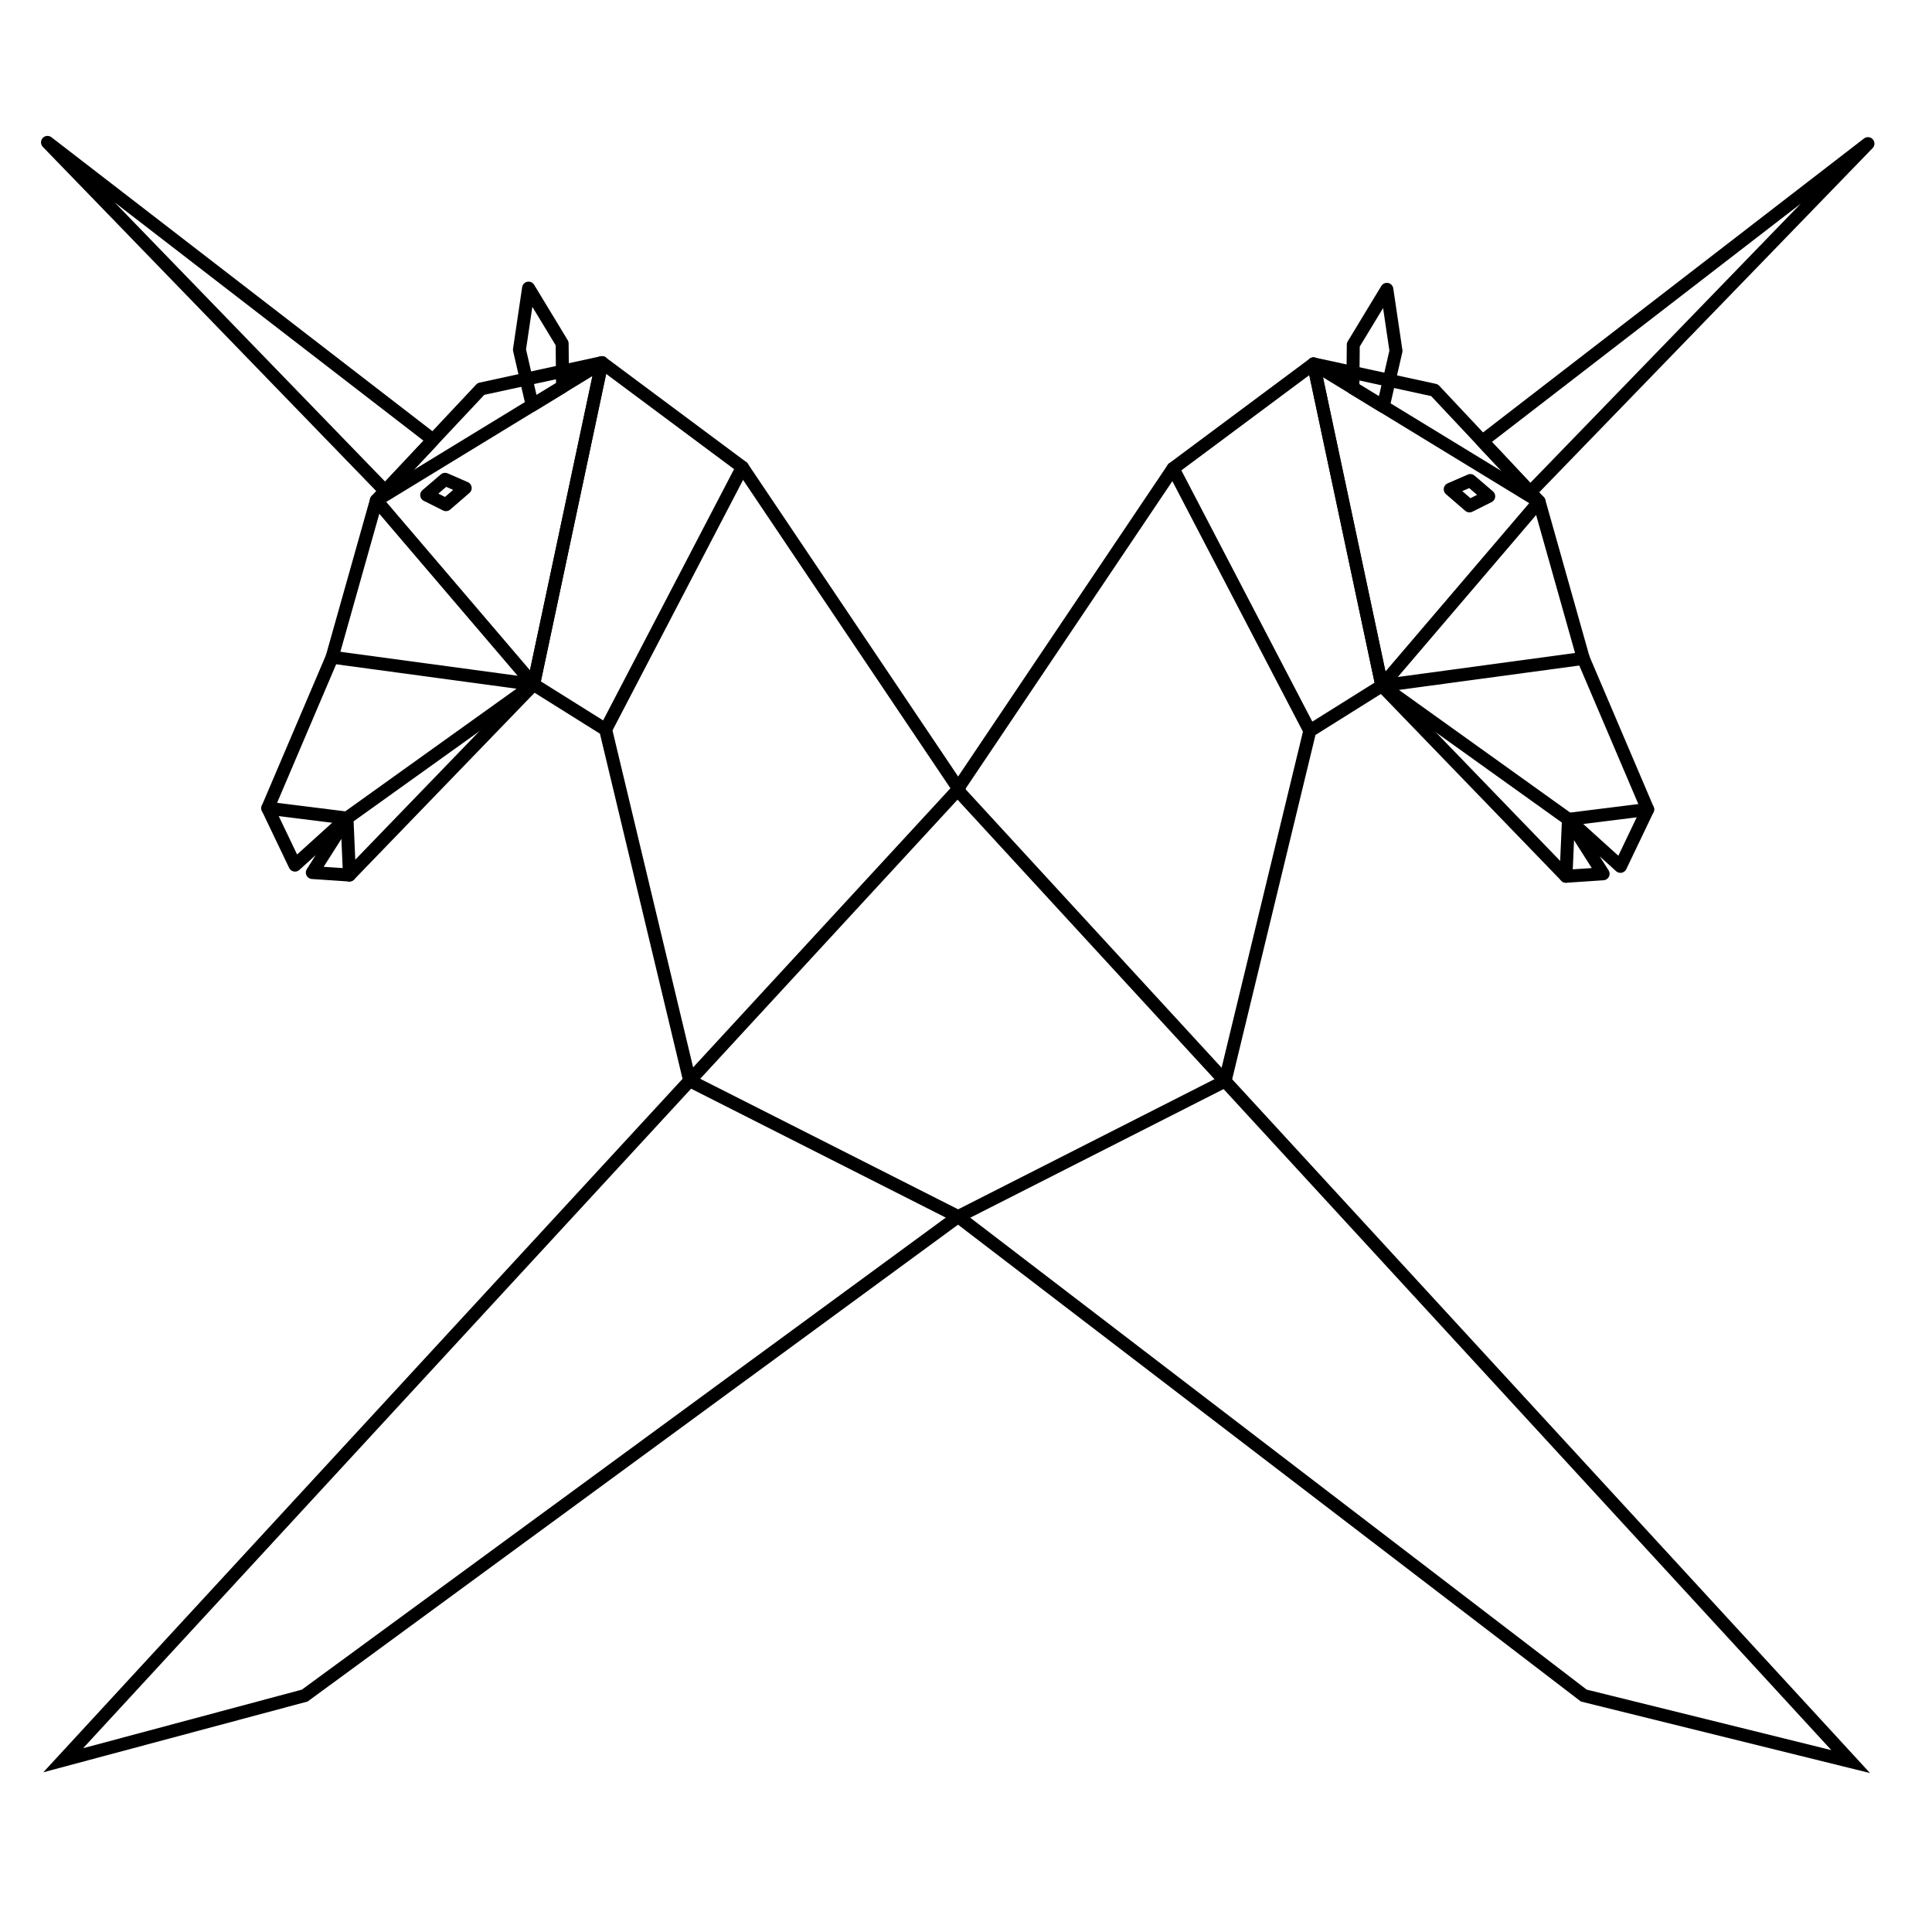
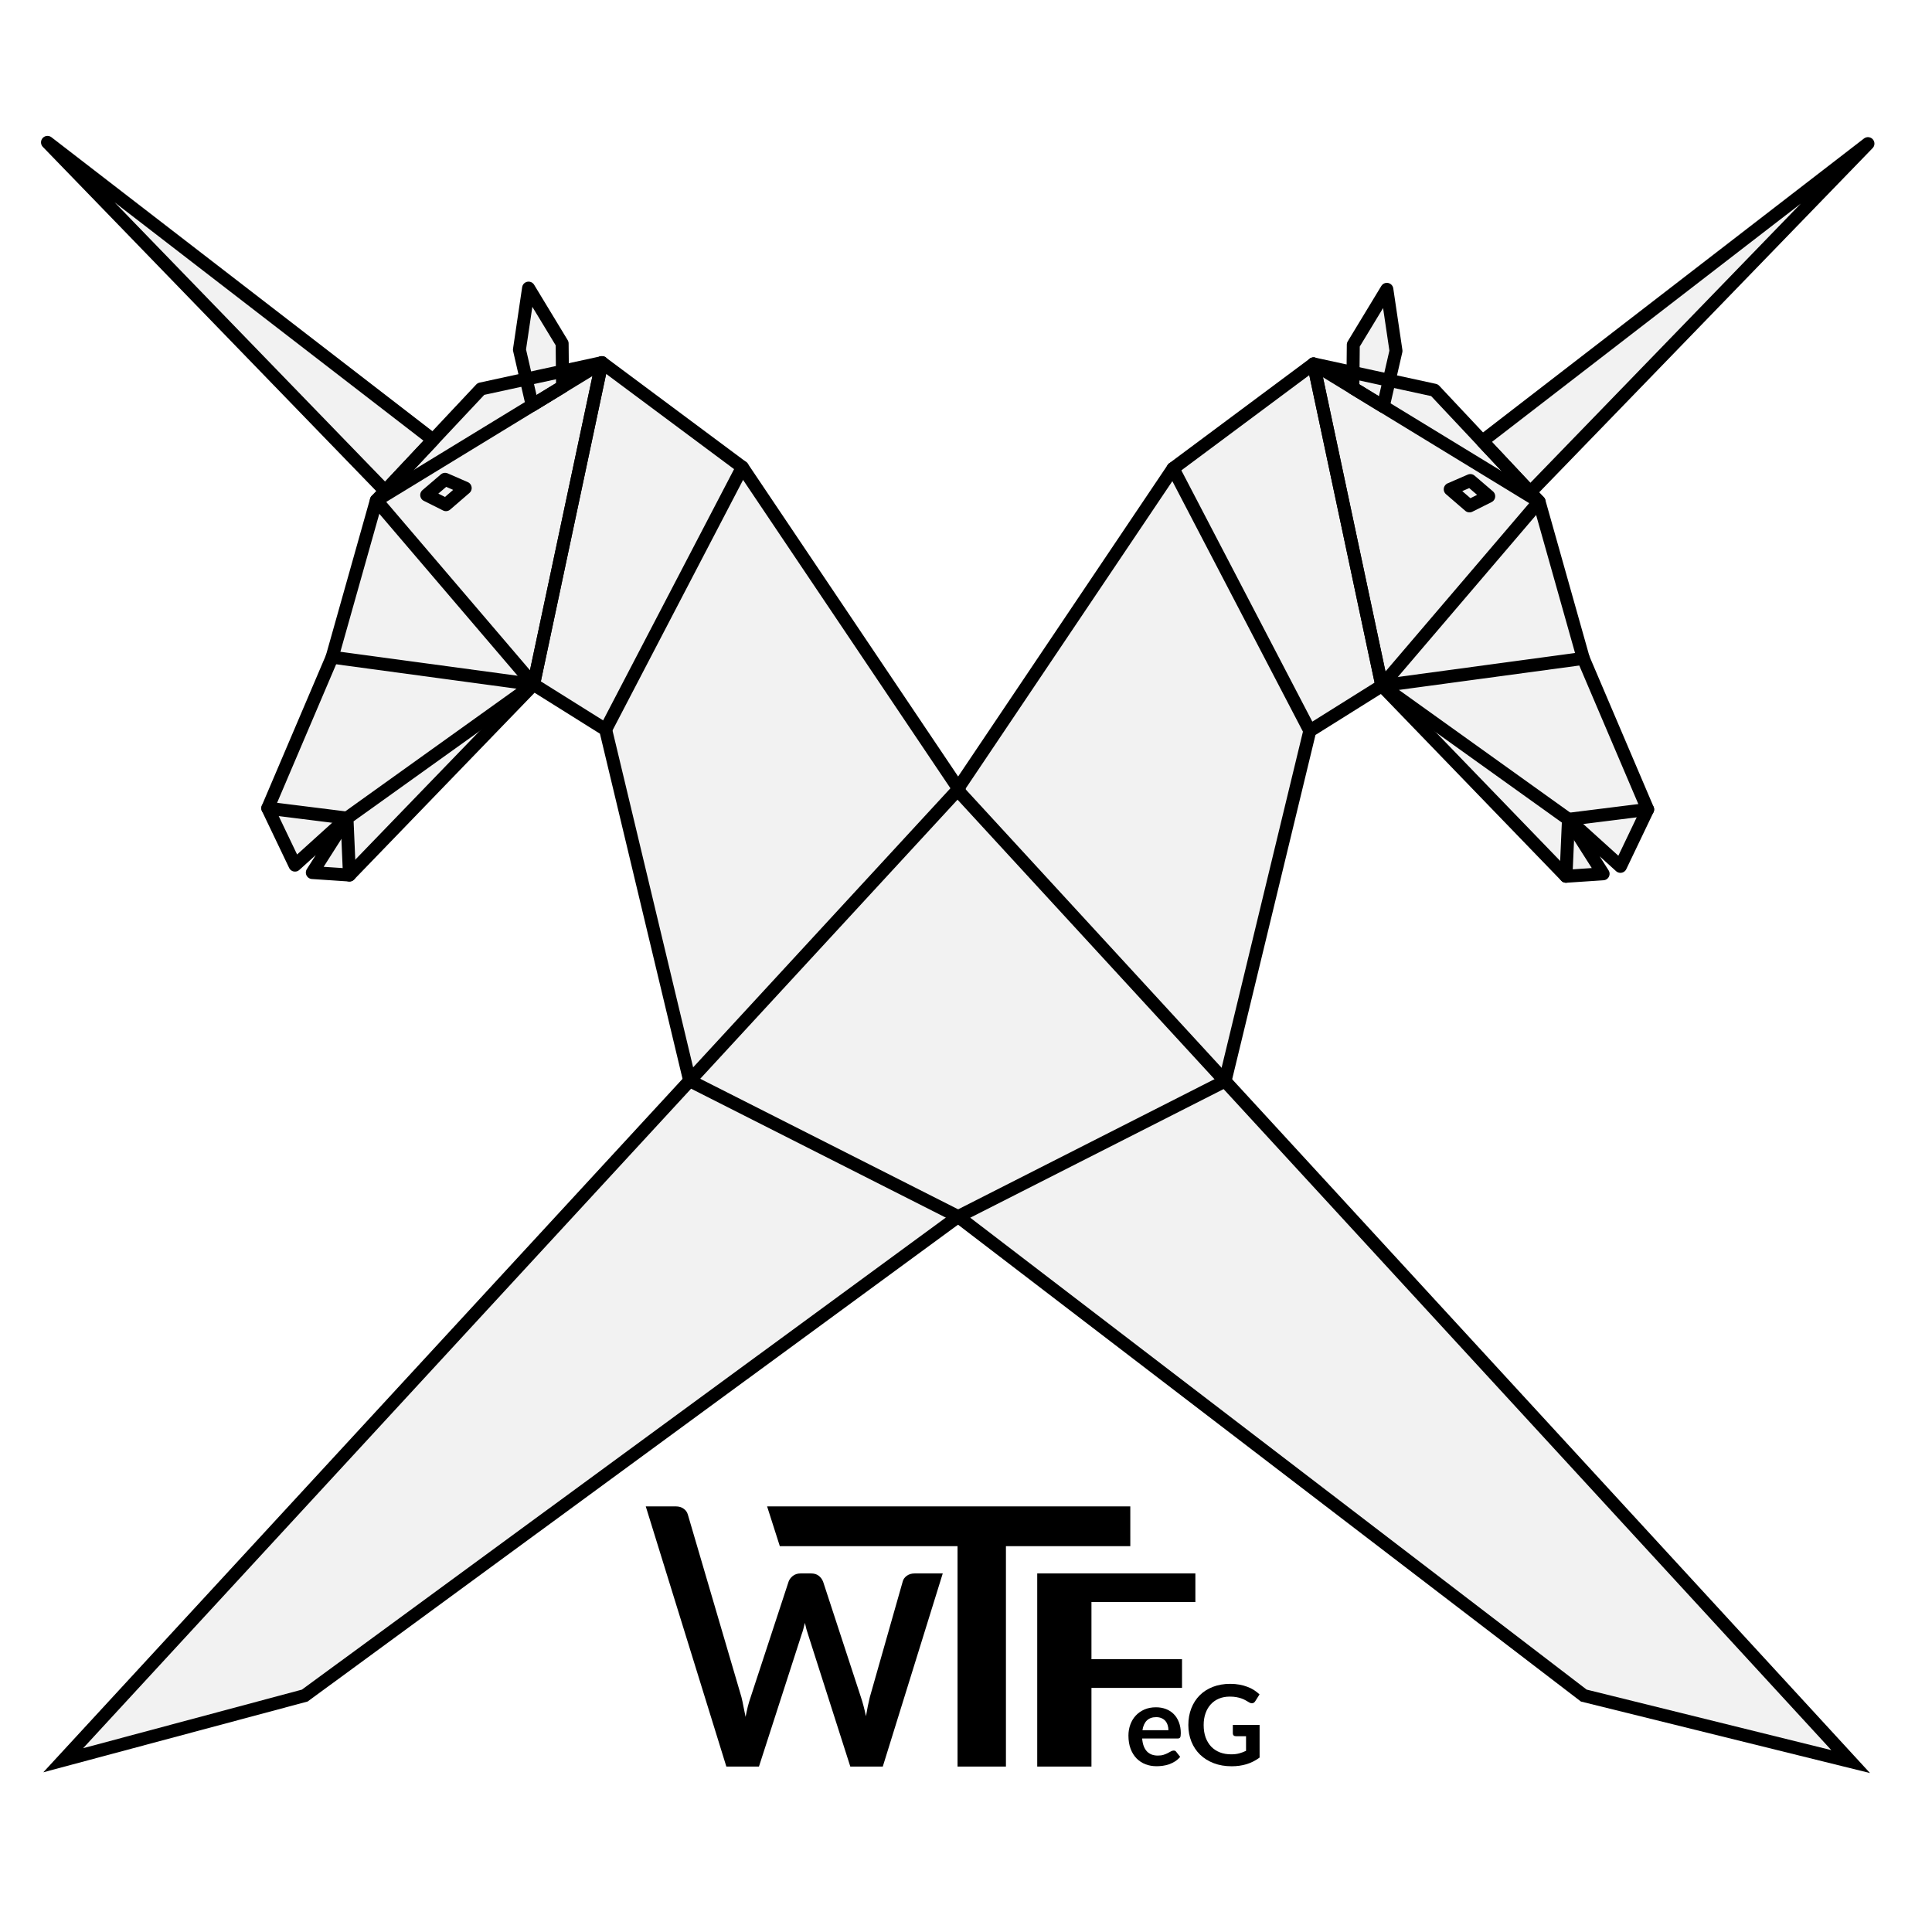
- <svg xmlns="http://www.w3.org/2000/svg" enable-background="new" id="svg8" version="1.1" viewBox="0 0 135.467 135.467" height="512" width="512">
-   <defs id="defs2">
-     <filter id="filter862" style="color-interpolation-filters:sRGB">
-       <feBlend id="feBlend864" in2="BackgroundImage" mode="darken" />
+ <svg xmlns="http://www.w3.org/2000/svg" width="512" height="512" viewBox="0 0 135.467 135.467" version="1.1" id="svg8" enable-background="new">
+   <defs id="l3d-1">
+     <filter style="color-interpolation-filters:sRGB" id="l3d-2">
+       <feBlend mode="darken" in2="BackgroundImage" id="feBlend864" />
    </filter>
-     <filter style="color-interpolation-filters:sRGB" id="filter886">
-       <feBlend mode="color-dodge" in2="BackgroundImage" id="feBlend888" />
+     <filter id="l3d-3" style="color-interpolation-filters:sRGB">
+       <feBlend id="feBlend888" in2="BackgroundImage" mode="color-dodge" />
    </filter>
  </defs>
-   <g style="filter:url(#filter862)" transform="translate(-14.27496,-17.33273)" id="layer1">
-     <path style="fill:none;stroke:#000000;stroke-width:0.909;stroke-linecap:round;stroke-linejoin:round;stroke-miterlimit:4;stroke-dasharray:none;stroke-opacity:1" d="m 62.632,93.108 -5.892,-24.617 -5.053,-3.165 -12.91,13.362 -2.603,-0.174 2.43,-3.818 -3.645,3.297 -1.909,-3.992 4.512,-10.587 3.102,-10.999 7.332,-7.81 8.482,-1.844 9.849,7.332 15.142,22.518" id="path3779" />
-     <path style="fill:none;stroke:#000000;stroke-width:0.909;stroke-linecap:round;stroke-linejoin:round;stroke-miterlimit:4;stroke-dasharray:none;stroke-opacity:1" d="M 44.644,48.178 17.605,27.316 41.282,51.759 Z" id="path3781" />
-     <path style="fill:none;stroke:#000000;stroke-width:0.909;stroke-linecap:round;stroke-linejoin:round;stroke-miterlimit:4;stroke-dasharray:none;stroke-opacity:1" d="m 53.72,44.447 -0.029,-3.03 -2.354,-3.883 -0.64,4.317 0.895,3.895 z" id="path3783" />
-     <path style="fill:none;stroke:#000000;stroke-width:0.909;stroke-linecap:round;stroke-linejoin:round;stroke-miterlimit:4;stroke-dasharray:none;stroke-opacity:1" d="M 51.688,65.325 40.665,52.416 56.48,42.762 Z" id="path3785" />
-     <path style="fill:none;stroke:#000000;stroke-width:0.909;stroke-linecap:round;stroke-linejoin:round;stroke-miterlimit:4;stroke-dasharray:none;stroke-opacity:1" d="m 46.894,51.554 -1.411,-0.614 -1.289,1.104 1.35,0.675 z" id="path3787" />
-     <path style="fill:none;stroke:#000000;stroke-width:0.909;stroke-linecap:round;stroke-linejoin:round;stroke-miterlimit:4;stroke-dasharray:none;stroke-opacity:1" d="M 38.604,74.695 33.051,74.001" id="path3789" />
-     <path style="fill:none;stroke:#000000;stroke-width:0.909;stroke-linecap:round;stroke-linejoin:round;stroke-miterlimit:4;stroke-dasharray:none;stroke-opacity:1" d="M 38.778,78.687 38.604,74.695 51.688,65.325 37.563,63.414" id="path3791" />
-     <path style="fill:none;stroke:#000000;stroke-width:0.909;stroke-linecap:round;stroke-linejoin:round;stroke-miterlimit:4;stroke-dasharray:none;stroke-opacity:1" d="M 56.48,42.762 51.688,65.325" id="path3793" />
-     <path style="fill:none;stroke:#000000;stroke-width:0.909;stroke-linecap:round;stroke-linejoin:round;stroke-miterlimit:4;stroke-dasharray:none;stroke-opacity:1" d="M 66.329,50.094 56.74,68.491" id="path3795" />
-     <path id="path890" d="M 81.384,72.699 144.039,140.851 125.327,136.222 81.457,102.637 62.632,93.108" style="fill:none;stroke:#000000;stroke-width:0.909;stroke-linecap:round;stroke-linejoin:miter;stroke-miterlimit:4;stroke-dasharray:none;stroke-opacity:1" />
-     <path id="path3855" d="m 100.172,93.136 5.943,-24.558 5.053,-3.165 12.91,13.362 2.603,-0.174 -2.43,-3.818 3.645,3.297 1.909,-3.992 -4.512,-10.587 -3.102,-10.999 -7.332,-7.81 -8.482,-1.844 -9.849,7.332 -15.142,22.518" style="fill:none;stroke:#000000;stroke-width:0.909;stroke-linecap:round;stroke-linejoin:round;stroke-miterlimit:4;stroke-dasharray:none;stroke-opacity:1" />
-     <path id="path3857" d="m 118.212,48.265 27.039,-20.862 -23.677,24.443 z" style="fill:none;stroke:#000000;stroke-width:0.909;stroke-linecap:round;stroke-linejoin:round;stroke-miterlimit:4;stroke-dasharray:none;stroke-opacity:1" />
-     <path id="path3859" d="m 109.135,44.533 0.029,-3.03 2.354,-3.883 0.64,4.317 -0.895,3.895 z" style="fill:none;stroke:#000000;stroke-width:0.909;stroke-linecap:round;stroke-linejoin:round;stroke-miterlimit:4;stroke-dasharray:none;stroke-opacity:1" />
-     <path id="path3861" d="M 111.168,65.412 122.19,52.502 106.375,42.849 Z" style="fill:none;stroke:#000000;stroke-width:0.909;stroke-linecap:round;stroke-linejoin:round;stroke-miterlimit:4;stroke-dasharray:none;stroke-opacity:1" />
-     <path id="path3863" d="m 117.372,51.027 1.289,1.104 -1.35,0.675 -1.35,-1.166 z" style="fill:none;stroke:#000000;stroke-width:0.909;stroke-linecap:round;stroke-linejoin:round;stroke-miterlimit:4;stroke-dasharray:none;stroke-opacity:1" />
-     <path id="path3865" d="m 124.251,74.782 5.554,-0.694" style="fill:none;stroke:#000000;stroke-width:0.909;stroke-linecap:round;stroke-linejoin:round;stroke-miterlimit:4;stroke-dasharray:none;stroke-opacity:1" />
-     <path id="path3867" d="m 124.078,78.773 0.174,-3.992 -13.083,-9.37 14.125,-1.911" style="fill:none;stroke:#000000;stroke-width:0.909;stroke-linecap:round;stroke-linejoin:round;stroke-miterlimit:4;stroke-dasharray:none;stroke-opacity:1" />
-     <path id="path3869" d="m 106.375,42.849 4.792,22.563" style="fill:none;stroke:#000000;stroke-width:0.909;stroke-linecap:round;stroke-linejoin:round;stroke-miterlimit:4;stroke-dasharray:none;stroke-opacity:1" />
-     <path id="path3871" d="m 96.527,50.181 9.589,18.396" style="fill:none;stroke:#000000;stroke-width:0.909;stroke-linecap:round;stroke-linejoin:round;stroke-miterlimit:4;stroke-dasharray:none;stroke-opacity:1" />
-     <path style="fill:none;stroke:#000000;stroke-width:0.909;stroke-linecap:round;stroke-linejoin:miter;stroke-miterlimit:4;stroke-dasharray:none;stroke-opacity:1" d="M 81.533,72.605 18.707,140.757 35.644,136.222 81.457,102.637 100.172,93.136" id="path892" />
-     <g transform="matrix(0.7260733,0,0,0.7260733,54.95242,5.908418)" id="g1232">
-       <path d="M 53.131,165.049 H 41.12 v 21.284 H 36.446 V 165.049 H 19.284 l -1.228,-3.84 h 35.074 z" style="font-style:normal;font-variant:normal;font-weight:bold;font-stretch:normal;font-size:10.583px;line-height:1.25;font-family:Lato;-inkscape-font-specification:'Lato Bold';letter-spacing:0px;word-spacing:0px;fill:#000000;fill-opacity:1;stroke:none;stroke-width:0.869;filter:url(#filter886)" id="path854" />
-       <path d="m 49.379,170.442 v 5.521 h 8.746 v 2.773 h -8.746 v 7.597 h -5.237 v -18.652 h 15.273 v 2.76 z" style="font-style:normal;font-variant:normal;font-weight:bold;font-stretch:normal;font-size:10.583px;line-height:1.25;font-family:Lato;-inkscape-font-specification:'Lato Bold';letter-spacing:0px;word-spacing:0px;fill:#000000;fill-opacity:1;stroke:none;stroke-width:0.645;filter:url(#filter886)" id="path856" />
-       <g transform="translate(-12.31176,61.62422)" id="text823" style="font-style:normal;font-variant:normal;font-weight:normal;font-stretch:normal;font-size:10.77px;line-height:1.25;font-family:'Tw Cen MT';-inkscape-font-specification:'Tw Cen MT, Normal';font-variant-ligatures:normal;font-variant-caps:normal;font-variant-numeric:normal;text-align:start;letter-spacing:0px;word-spacing:0px;writing-mode:lr-tb;text-anchor:start;fill:#000000;fill-opacity:1;stroke:none;stroke-width:0.269;filter:url(#filter886)" aria-label="eG">
-         <path id="path833" style="font-style:normal;font-variant:normal;font-weight:bold;font-stretch:normal;font-family:Lato;-inkscape-font-specification:'Lato Bold';stroke-width:0.269" d="m 69.124,121.196 q 0,-0.258 -0.075,-0.485 -0.07,-0.232 -0.215,-0.404 -0.145,-0.172 -0.372,-0.269 -0.221,-0.102 -0.517,-0.102 -0.576,0 -0.91,0.328 -0.328,0.328 -0.42,0.932 z m -2.536,0.802 q 0.032,0.425 0.151,0.738 0.118,0.307 0.312,0.512 0.194,0.199 0.458,0.302 0.269,0.097 0.592,0.097 0.323,0 0.555,-0.075 0.237,-0.075 0.409,-0.167 0.178,-0.091 0.307,-0.167 0.135,-0.075 0.258,-0.075 0.167,0 0.248,0.124 l 0.382,0.485 q -0.221,0.258 -0.495,0.436 -0.275,0.172 -0.576,0.28 -0.296,0.102 -0.609,0.145 -0.307,0.043 -0.598,0.043 -0.576,0 -1.072,-0.188 -0.495,-0.194 -0.862,-0.565 -0.366,-0.377 -0.576,-0.926 -0.21,-0.555 -0.21,-1.282 0,-0.565 0.183,-1.061 0.183,-0.501 0.522,-0.867 0.345,-0.372 0.835,-0.587 0.495,-0.215 1.115,-0.215 0.522,0 0.964,0.167 0.442,0.167 0.759,0.49 0.318,0.318 0.495,0.786 0.183,0.463 0.183,1.061 0,0.302 -0.065,0.409 -0.065,0.102 -0.248,0.102 z" />
-         <path id="path835" style="font-style:normal;font-variant:normal;font-weight:bold;font-stretch:normal;font-family:Lato;-inkscape-font-specification:'Lato Bold';stroke-width:0.269" d="m 77.928,120.69 v 3.15 q -0.592,0.436 -1.265,0.641 -0.668,0.199 -1.432,0.199 -0.953,0 -1.729,-0.296 -0.77,-0.296 -1.319,-0.824 -0.544,-0.528 -0.84,-1.26 -0.296,-0.732 -0.296,-1.599 0,-0.878 0.285,-1.61 0.285,-0.732 0.808,-1.26 0.528,-0.528 1.276,-0.819 0.749,-0.291 1.68,-0.291 0.474,0 0.883,0.075 0.415,0.075 0.765,0.21 0.355,0.129 0.646,0.318 0.291,0.188 0.533,0.415 l -0.415,0.657 q -0.097,0.156 -0.253,0.194 -0.156,0.032 -0.339,-0.081 -0.178,-0.102 -0.355,-0.205 -0.178,-0.102 -0.398,-0.178 -0.215,-0.075 -0.49,-0.124 -0.269,-0.049 -0.625,-0.049 -0.576,0 -1.045,0.194 -0.463,0.194 -0.792,0.555 -0.328,0.361 -0.506,0.867 -0.178,0.506 -0.178,1.131 0,0.668 0.188,1.195 0.194,0.522 0.539,0.889 0.35,0.361 0.84,0.555 0.49,0.188 1.093,0.188 0.431,0 0.77,-0.091 0.339,-0.091 0.662,-0.248 v -1.411 h -0.98 q -0.14,0 -0.221,-0.075 -0.075,-0.081 -0.075,-0.194 v -0.819 z" />
+   <path id="wtf_l3d_1" d="m 109.803,61.441 2.603,-0.174 -2.175,-3.749 3.39,3.229 1.909,-3.992 -4.512,-10.587 -3.102,-10.999 -0.617,-0.657 23.677,-24.443 -27.039,20.862 -3.354,-3.572 -3.132,-0.654 0.433,-2.101 -0.613,-4.042 -2.32,3.489 -0.146,2.219 -2.703,-0.755 -9.849,7.332 -14.994,22.424 -15.211,-22.435 -9.823,-7.346 -2.764,0.54 -0.044,-1.947 -2.244,-3.691 -0.749,4.125 0.461,2.005 -3.161,0.75 -3.354,3.572 -26.691,-20.507 23.329,24.087 -0.597,0.81 -3.122,10.846 -4.512,10.587 1.909,3.992 3.141,-2.782 -1.926,3.302 2.603,0.174 12.91,-13.362 5.053,3.165 5.892,24.617 L 4.863,123.29 21.369,118.89 67.182,85.305 111.052,118.89 129.347,123.326 85.897,75.803 91.66,51.183 96.893,48.079 Z" style="fill:#f2f2f2;stroke:#000000;stroke-width:0.265px;stroke-linecap:butt;stroke-linejoin:miter;stroke-opacity:1" />
+   <g id="layer1" transform="translate(-14.27496,-17.33273)" style="filter:url(#filter862)">
+     <path id="wtf_l3d_2" d="m 62.632,93.108 -5.892,-24.617 -5.053,-3.165 -12.91,13.362 -2.603,-0.174 2.43,-3.818 -3.645,3.297 -1.909,-3.992 4.512,-10.587 3.102,-10.999 7.332,-7.81 8.482,-1.844 9.849,7.332 15.142,22.518" style="fill:none;stroke:#000000;stroke-width:0.909;stroke-linecap:round;stroke-linejoin:round;stroke-miterlimit:4;stroke-dasharray:none;stroke-opacity:1" />
+     <path id="wtf_l3d_3" d="M 44.644,48.178 17.605,27.316 41.282,51.759 Z" style="fill:none;stroke:#000000;stroke-width:0.909;stroke-linecap:round;stroke-linejoin:round;stroke-miterlimit:4;stroke-dasharray:none;stroke-opacity:1" />
+     <path id="wtf_l3d_4" d="m 53.72,44.447 -0.029,-3.03 -2.354,-3.883 -0.64,4.317 0.895,3.895 z" style="fill:none;stroke:#000000;stroke-width:0.909;stroke-linecap:round;stroke-linejoin:round;stroke-miterlimit:4;stroke-dasharray:none;stroke-opacity:1" />
+     <path id="wtf_l3d_5" d="M 51.688,65.325 40.665,52.416 56.48,42.762 Z" style="fill:none;stroke:#000000;stroke-width:0.909;stroke-linecap:round;stroke-linejoin:round;stroke-miterlimit:4;stroke-dasharray:none;stroke-opacity:1" />
+     <path id="wtf_l3d_6" d="m 46.894,51.554 -1.411,-0.614 -1.289,1.104 1.35,0.675 z" style="fill:none;stroke:#000000;stroke-width:0.909;stroke-linecap:round;stroke-linejoin:round;stroke-miterlimit:4;stroke-dasharray:none;stroke-opacity:1" />
+     <path id="wtf_l3d_7" d="M 38.604,74.695 33.051,74.001" style="fill:none;stroke:#000000;stroke-width:0.909;stroke-linecap:round;stroke-linejoin:round;stroke-miterlimit:4;stroke-dasharray:none;stroke-opacity:1" />
+     <path id="wtf_l3d_8" d="M 38.778,78.687 38.604,74.695 51.688,65.325 37.563,63.414" style="fill:none;stroke:#000000;stroke-width:0.909;stroke-linecap:round;stroke-linejoin:round;stroke-miterlimit:4;stroke-dasharray:none;stroke-opacity:1" />
+     <path id="wtf_l3d_9" d="M 56.48,42.762 51.688,65.325" style="fill:none;stroke:#000000;stroke-width:0.909;stroke-linecap:round;stroke-linejoin:round;stroke-miterlimit:4;stroke-dasharray:none;stroke-opacity:1" />
+     <path id="wtf_l3d_10" d="M 66.329,50.094 56.74,68.491" style="fill:none;stroke:#000000;stroke-width:0.909;stroke-linecap:round;stroke-linejoin:round;stroke-miterlimit:4;stroke-dasharray:none;stroke-opacity:1" />
+     <path style="fill:none;stroke:#000000;stroke-width:0.909;stroke-linecap:round;stroke-linejoin:miter;stroke-miterlimit:4;stroke-dasharray:none;stroke-opacity:1" d="M 81.384,72.699 144.039,140.851 125.327,136.222 81.457,102.637 62.632,93.108" id="wtf_l3d_11" />
+     <path style="fill:none;stroke:#000000;stroke-width:0.909;stroke-linecap:round;stroke-linejoin:round;stroke-miterlimit:4;stroke-dasharray:none;stroke-opacity:1" d="m 100.172,93.136 5.943,-24.558 5.053,-3.165 12.91,13.362 2.603,-0.174 -2.43,-3.818 3.645,3.297 1.909,-3.992 -4.512,-10.587 -3.102,-10.999 -7.332,-7.81 -8.482,-1.844 -9.849,7.332 -15.142,22.518" id="wtf_l3d_12" />
+     <path style="fill:none;stroke:#000000;stroke-width:0.909;stroke-linecap:round;stroke-linejoin:round;stroke-miterlimit:4;stroke-dasharray:none;stroke-opacity:1" d="m 118.212,48.265 27.039,-20.862 -23.677,24.443 z" id="wtf_l3d_13" />
+     <path style="fill:none;stroke:#000000;stroke-width:0.909;stroke-linecap:round;stroke-linejoin:round;stroke-miterlimit:4;stroke-dasharray:none;stroke-opacity:1" d="m 109.135,44.533 0.029,-3.03 2.354,-3.883 0.64,4.317 -0.895,3.895 z" id="wtf_l3d_14" />
+     <path style="fill:none;stroke:#000000;stroke-width:0.909;stroke-linecap:round;stroke-linejoin:round;stroke-miterlimit:4;stroke-dasharray:none;stroke-opacity:1" d="M 111.168,65.412 122.19,52.502 106.375,42.849 Z" id="wtf_l3d_15" />
+     <path style="fill:none;stroke:#000000;stroke-width:0.909;stroke-linecap:round;stroke-linejoin:round;stroke-miterlimit:4;stroke-dasharray:none;stroke-opacity:1" d="m 117.372,51.027 1.289,1.104 -1.35,0.675 -1.35,-1.166 z" id="wtf_l3d_16" />
+     <path style="fill:none;stroke:#000000;stroke-width:0.909;stroke-linecap:round;stroke-linejoin:round;stroke-miterlimit:4;stroke-dasharray:none;stroke-opacity:1" d="m 124.251,74.782 5.554,-0.694" id="wtf_l3d_17" />
+     <path style="fill:none;stroke:#000000;stroke-width:0.909;stroke-linecap:round;stroke-linejoin:round;stroke-miterlimit:4;stroke-dasharray:none;stroke-opacity:1" d="m 124.078,78.773 0.174,-3.992 -13.083,-9.37 14.125,-1.911" id="wtf_l3d_18" />
+     <path style="fill:none;stroke:#000000;stroke-width:0.909;stroke-linecap:round;stroke-linejoin:round;stroke-miterlimit:4;stroke-dasharray:none;stroke-opacity:1" d="m 106.375,42.849 4.792,22.563" id="wtf_l3d_19" />
+     <path style="fill:none;stroke:#000000;stroke-width:0.909;stroke-linecap:round;stroke-linejoin:round;stroke-miterlimit:4;stroke-dasharray:none;stroke-opacity:1" d="m 96.527,50.181 9.589,18.396" id="wtf_l3d_20" />
+     <path id="wtf_l3d_21" d="M 81.533,72.605 18.707,140.757 35.644,136.222 81.457,102.637 100.172,93.136" style="fill:none;stroke:#000000;stroke-width:0.909;stroke-linecap:round;stroke-linejoin:miter;stroke-miterlimit:4;stroke-dasharray:none;stroke-opacity:1" />
+     <g id="wtf_l3d_22" transform="matrix(0.7260733,0,0,0.7260733,54.95242,5.908418)">
+       <path id="wtf_l3d_23" style="font-style:normal;font-variant:normal;font-weight:bold;font-stretch:normal;font-size:10.583px;line-height:1.25;font-family:Lato;-inkscape-font-specification:'Lato Bold';letter-spacing:0px;word-spacing:0px;fill:#000000;fill-opacity:1;stroke:none;stroke-width:0.869;filter:url(#filter886)" d="M 53.131,165.049 H 41.12 v 21.284 H 36.446 V 165.049 H 19.284 l -1.228,-3.84 h 35.074 z" />
+       <path id="wtf_l3d_24" style="font-style:normal;font-variant:normal;font-weight:bold;font-stretch:normal;font-size:10.583px;line-height:1.25;font-family:Lato;-inkscape-font-specification:'Lato Bold';letter-spacing:0px;word-spacing:0px;fill:#000000;fill-opacity:1;stroke:none;stroke-width:0.645;filter:url(#filter886)" d="m 49.379,170.442 v 5.521 h 8.746 v 2.773 h -8.746 v 7.597 h -5.237 v -18.652 h 15.273 v 2.76 z" />
+       <g aria-label="eG" style="font-style:normal;font-variant:normal;font-weight:normal;font-stretch:normal;font-size:10.77px;line-height:1.25;font-family:'Tw Cen MT';-inkscape-font-specification:'Tw Cen MT, Normal';font-variant-ligatures:normal;font-variant-caps:normal;font-variant-numeric:normal;text-align:start;letter-spacing:0px;word-spacing:0px;writing-mode:lr-tb;text-anchor:start;fill:#000000;fill-opacity:1;stroke:none;stroke-width:0.269;filter:url(#filter886)" id="text823" transform="translate(-12.31176,61.62422)">
+         <path d="m 69.124,121.196 q 0,-0.258 -0.075,-0.485 -0.07,-0.232 -0.215,-0.404 -0.145,-0.172 -0.372,-0.269 -0.221,-0.102 -0.517,-0.102 -0.576,0 -0.91,0.328 -0.328,0.328 -0.42,0.932 z m -2.536,0.802 q 0.032,0.425 0.151,0.738 0.118,0.307 0.312,0.512 0.194,0.199 0.458,0.302 0.269,0.097 0.592,0.097 0.323,0 0.555,-0.075 0.237,-0.075 0.409,-0.167 0.178,-0.091 0.307,-0.167 0.135,-0.075 0.258,-0.075 0.167,0 0.248,0.124 l 0.382,0.485 q -0.221,0.258 -0.495,0.436 -0.275,0.172 -0.576,0.28 -0.296,0.102 -0.609,0.145 -0.307,0.043 -0.598,0.043 -0.576,0 -1.072,-0.188 -0.495,-0.194 -0.862,-0.565 -0.366,-0.377 -0.576,-0.926 -0.21,-0.555 -0.21,-1.282 0,-0.565 0.183,-1.061 0.183,-0.501 0.522,-0.867 0.345,-0.372 0.835,-0.587 0.495,-0.215 1.115,-0.215 0.522,0 0.964,0.167 0.442,0.167 0.759,0.49 0.318,0.318 0.495,0.786 0.183,0.463 0.183,1.061 0,0.302 -0.065,0.409 -0.065,0.102 -0.248,0.102 z" style="font-style:normal;font-variant:normal;font-weight:bold;font-stretch:normal;font-family:Lato;-inkscape-font-specification:'Lato Bold';stroke-width:0.269" id="L3D_a" />
+         <path d="m 77.928,120.69 v 3.15 q -0.592,0.436 -1.265,0.641 -0.668,0.199 -1.432,0.199 -0.953,0 -1.729,-0.296 -0.77,-0.296 -1.319,-0.824 -0.544,-0.528 -0.84,-1.26 -0.296,-0.732 -0.296,-1.599 0,-0.878 0.285,-1.61 0.285,-0.732 0.808,-1.26 0.528,-0.528 1.276,-0.819 0.749,-0.291 1.68,-0.291 0.474,0 0.883,0.075 0.415,0.075 0.765,0.21 0.355,0.129 0.646,0.318 0.291,0.188 0.533,0.415 l -0.415,0.657 q -0.097,0.156 -0.253,0.194 -0.156,0.032 -0.339,-0.081 -0.178,-0.102 -0.355,-0.205 -0.178,-0.102 -0.398,-0.178 -0.215,-0.075 -0.49,-0.124 -0.269,-0.049 -0.625,-0.049 -0.576,0 -1.045,0.194 -0.463,0.194 -0.792,0.555 -0.328,0.361 -0.506,0.867 -0.178,0.506 -0.178,1.131 0,0.668 0.188,1.195 0.194,0.522 0.539,0.889 0.35,0.361 0.84,0.555 0.49,0.188 1.093,0.188 0.431,0 0.77,-0.091 0.339,-0.091 0.662,-0.248 v -1.411 h -0.98 q -0.14,0 -0.221,-0.075 -0.075,-0.081 -0.075,-0.194 v -0.819 z" style="font-style:normal;font-variant:normal;font-weight:bold;font-stretch:normal;font-family:Lato;-inkscape-font-specification:'Lato Bold';stroke-width:0.269" id="L3D_b" />
      </g>
-       <g transform="matrix(2.437565,0,0,2.437565,-53.80655,-87.62054)" id="text879" style="font-style:normal;font-weight:normal;font-size:10.583px;line-height:1.25;font-family:sans-serif;letter-spacing:0px;word-spacing:0px;fill:#000000;fill-opacity:1;stroke:none;stroke-width:0.265;filter:url(#filter886)" aria-label="W">
-         <path id="path881" style="font-style:normal;font-variant:normal;font-weight:bold;font-stretch:normal;font-family:Lato;-inkscape-font-specification:'Lato Bold';stroke-width:0.265" d="m 36.44,104.737 -2.376,7.652 h -1.286 l -1.672,-5.228 c -0.046,-0.127 -0.088,-0.282 -0.127,-0.466 -0.021,0.088 -0.042,0.171 -0.064,0.249 -0.021,0.078 -0.044,0.15 -0.069,0.217 l -1.688,5.228 H 27.867 L 24.674,102.081 h 1.191 c 0.123,0 0.226,0.03 0.307,0.09 0.085,0.057 0.141,0.134 0.169,0.233 l 2.124,7.233 c 0.028,0.113 0.055,0.236 0.079,0.37 0.028,0.131 0.056,0.268 0.085,0.413 0.028,-0.148 0.058,-0.288 0.09,-0.418 0.035,-0.131 0.072,-0.252 0.111,-0.365 l 1.503,-4.577 c 0.028,-0.081 0.083,-0.155 0.164,-0.222 0.085,-0.067 0.187,-0.101 0.307,-0.101 h 0.418 c 0.123,0 0.224,0.03 0.302,0.09 0.078,0.06 0.136,0.138 0.175,0.233 l 1.498,4.577 c 0.074,0.219 0.141,0.471 0.201,0.757 0.046,-0.279 0.097,-0.531 0.153,-0.757 l 1.302,-4.577 c 0.021,-0.088 0.074,-0.164 0.159,-0.228 0.088,-0.064 0.192,-0.095 0.312,-0.095 z" />
+       <g aria-label="W" style="font-style:normal;font-weight:normal;font-size:10.583px;line-height:1.25;font-family:sans-serif;letter-spacing:0px;word-spacing:0px;fill:#000000;fill-opacity:1;stroke:none;stroke-width:0.265;filter:url(#filter886)" id="L3D_c" transform="matrix(2.437565,0,0,2.437565,-53.80655,-87.62054)">
+         <path d="m 36.44,104.737 -2.376,7.652 h -1.286 l -1.672,-5.228 c -0.046,-0.127 -0.088,-0.282 -0.127,-0.466 -0.021,0.088 -0.042,0.171 -0.064,0.249 -0.021,0.078 -0.044,0.15 -0.069,0.217 l -1.688,5.228 H 27.867 L 24.674,102.081 h 1.191 c 0.123,0 0.226,0.03 0.307,0.09 0.085,0.057 0.141,0.134 0.169,0.233 l 2.124,7.233 c 0.028,0.113 0.055,0.236 0.079,0.37 0.028,0.131 0.056,0.268 0.085,0.413 0.028,-0.148 0.058,-0.288 0.09,-0.418 0.035,-0.131 0.072,-0.252 0.111,-0.365 l 1.503,-4.577 c 0.028,-0.081 0.083,-0.155 0.164,-0.222 0.085,-0.067 0.187,-0.101 0.307,-0.101 h 0.418 c 0.123,0 0.224,0.03 0.302,0.09 0.078,0.06 0.136,0.138 0.175,0.233 l 1.498,4.577 c 0.074,0.219 0.141,0.471 0.201,0.757 0.046,-0.279 0.097,-0.531 0.153,-0.757 l 1.302,-4.577 c 0.021,-0.088 0.074,-0.164 0.159,-0.228 0.088,-0.064 0.192,-0.095 0.312,-0.095 z" style="font-style:normal;font-variant:normal;font-weight:bold;font-stretch:normal;font-family:Lato;-inkscape-font-specification:'Lato Bold';stroke-width:0.265" id="L3D_d" />
      </g>
    </g>
  </g>
-   <g transform="translate(0,89.10534)" id="layer2" />
+   <g id="layer2" transform="translate(0,89.10534)" />
</svg>
